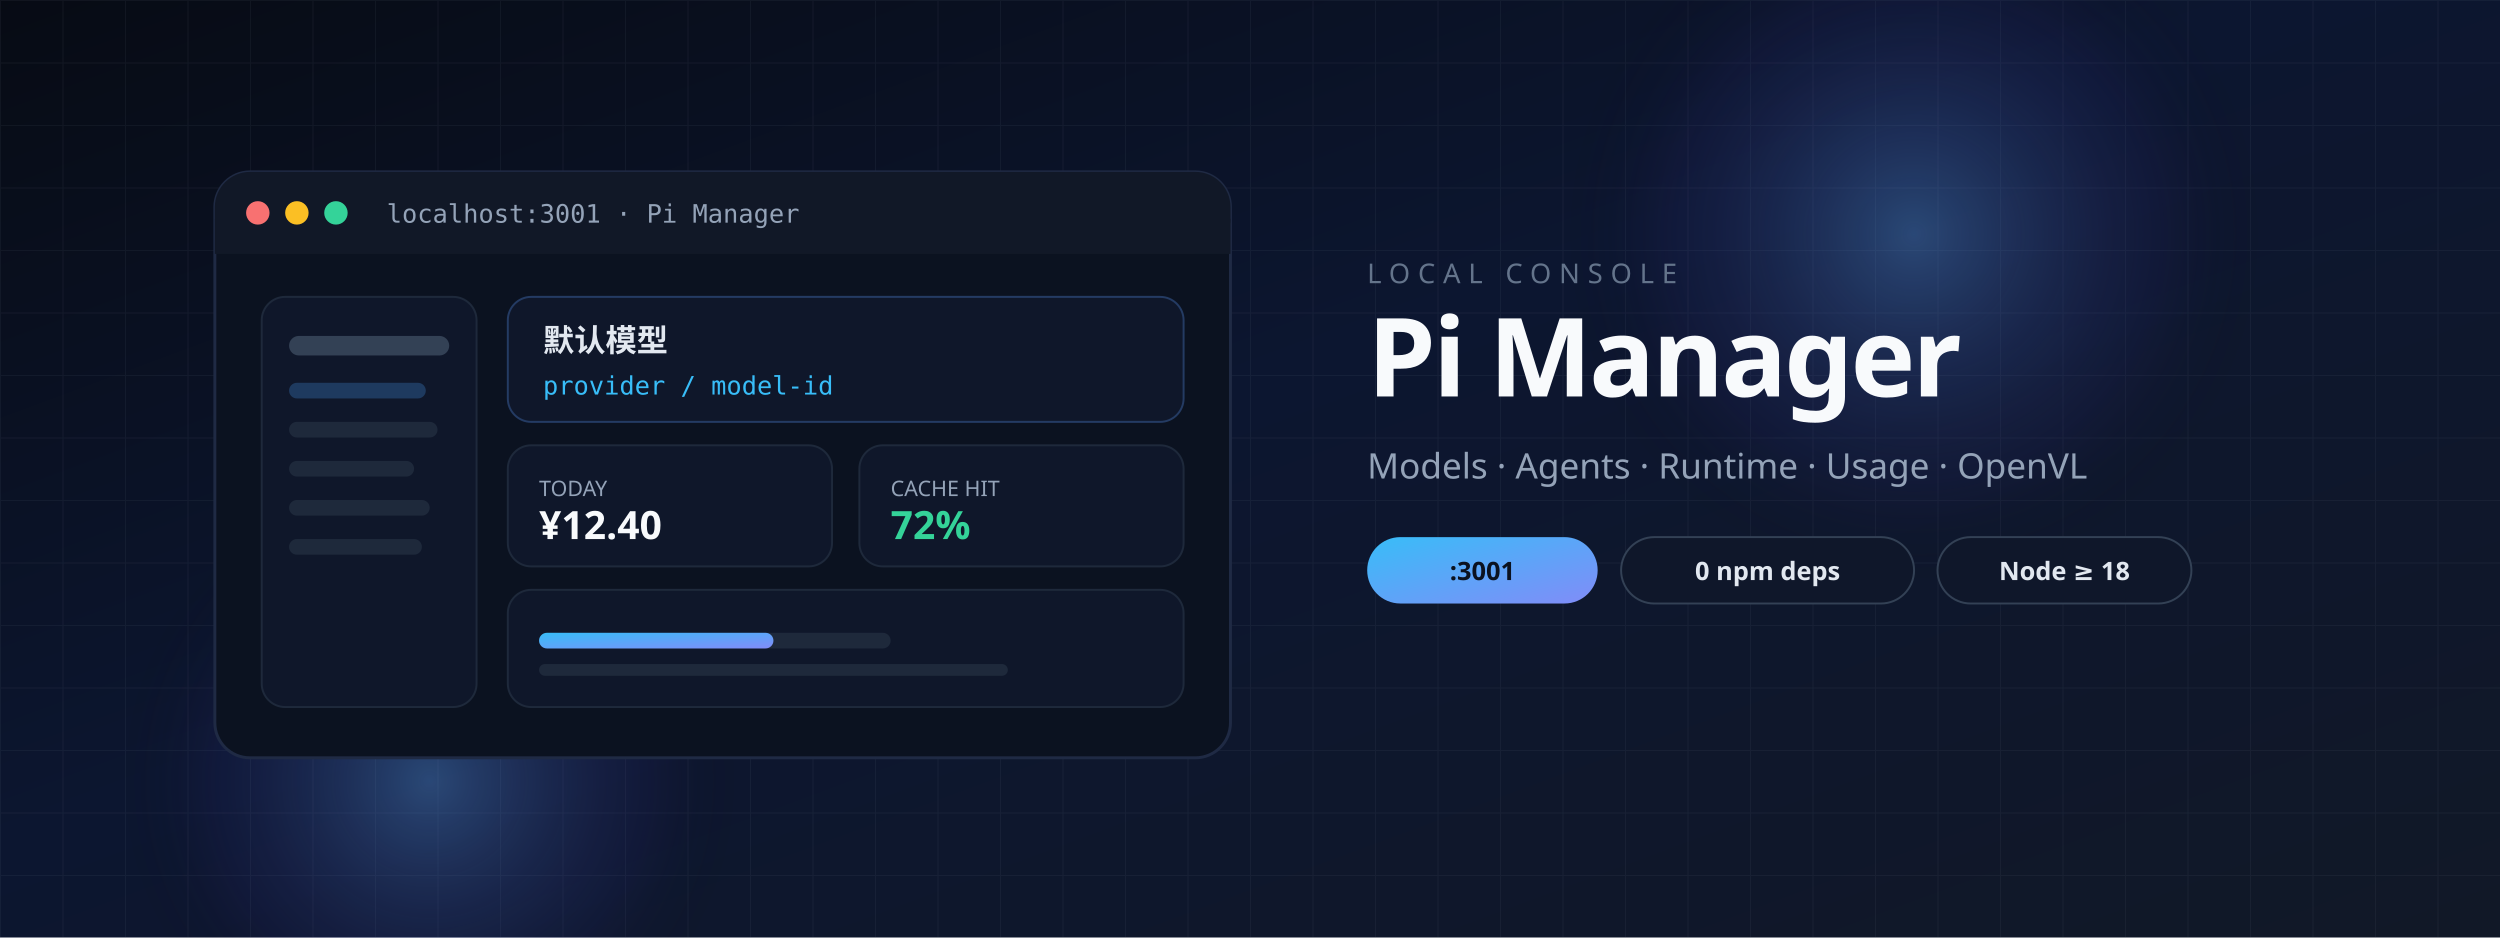
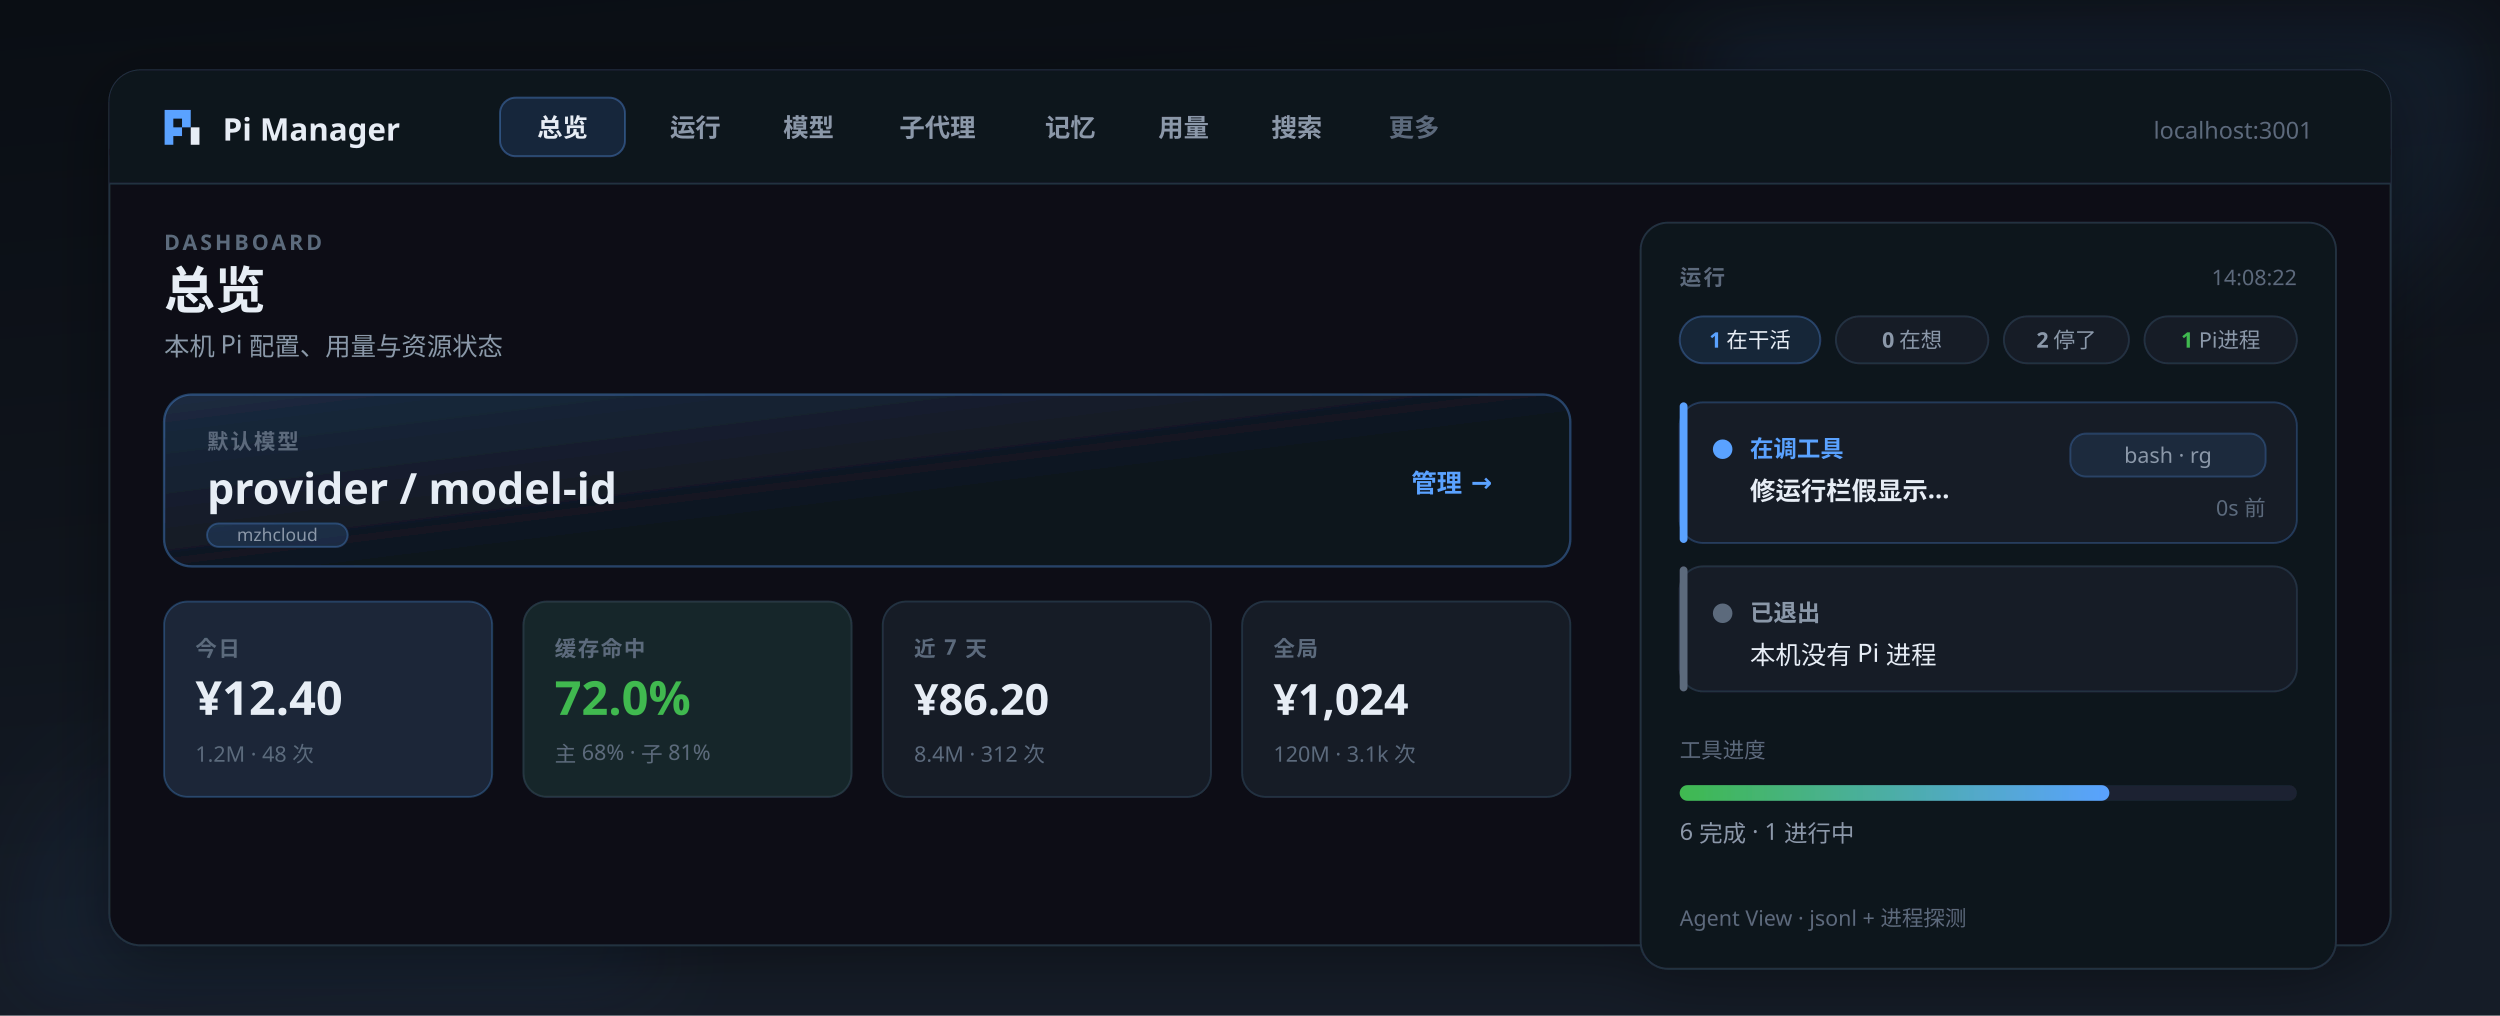
- <svg xmlns="http://www.w3.org/2000/svg" width="1280" height="480" viewBox="0 0 1280 480" role="img" aria-label="Pi Manager">
+ <svg xmlns="http://www.w3.org/2000/svg" width="1280" height="520" viewBox="0 0 1280 520" role="img" aria-label="Pi Manager">
  <defs>
-     <linearGradient id="bg" x1="0" y1="0" x2="1" y2="1">
-       <stop offset="0%" stop-color="#070b14" />
-       <stop offset="45%" stop-color="#0c1630" />
-       <stop offset="100%" stop-color="#111827" />
-     </linearGradient>
-     <linearGradient id="glow" x1="0" y1="0" x2="1" y2="0">
-       <stop offset="0%" stop-color="#38bdf8" stop-opacity="0" />
-       <stop offset="50%" stop-color="#60a5fa" stop-opacity="0.55" />
-       <stop offset="100%" stop-color="#a78bfa" stop-opacity="0" />
+     <linearGradient id="bg" x1="0" y1="0" x2="0.2" y2="1">
+       <stop offset="0%" stop-color="#0a0e14" />
+       <stop offset="55%" stop-color="#0f141c" />
+       <stop offset="100%" stop-color="#151c27" />
    </linearGradient>
    <linearGradient id="accent" x1="0" y1="0" x2="1" y2="1">
-       <stop offset="0%" stop-color="#38bdf8" />
-       <stop offset="100%" stop-color="#818cf8" />
+       <stop offset="0%" stop-color="#5aa2ff" />
+       <stop offset="100%" stop-color="#3d7fd6" />
    </linearGradient>
-     <radialGradient id="orb" cx="50%" cy="50%" r="50%">
-       <stop offset="0%" stop-color="#60a5fa" stop-opacity="0.35" />
-       <stop offset="70%" stop-color="#312e81" stop-opacity="0.12" />
-       <stop offset="100%" stop-color="#000" stop-opacity="0" />
-     </radialGradient>
-     <filter id="soft" x="-20%" y="-20%" width="140%" height="140%">
-       <feGaussianBlur stdDeviation="18" />
+     <linearGradient id="modelCard" x1="0" y1="0" x2="1" y2="1">
+       <stop offset="0%" stop-color="rgba(90,162,255,0.16)" />
+       <stop offset="60%" stop-color="rgba(90,162,255,0)" />
+     </linearGradient>
+     <linearGradient id="cacheFill" x1="0" y1="0" x2="1" y2="0">
+       <stop offset="0%" stop-color="#3fb950" />
+       <stop offset="100%" stop-color="#5aa2ff" />
+     </linearGradient>
+     <filter id="shadow1" x="-10%" y="-10%" width="120%" height="130%">
+       <feDropShadow dx="0" dy="8" stdDeviation="16" flood-color="#000" flood-opacity="0.35" />
    </filter>
-     <pattern id="grid" width="32" height="32" patternUnits="userSpaceOnUse">
-       <path d="M32 0H0V32" fill="none" stroke="#94a3b8" stroke-opacity="0.07" stroke-width="1" />
-     </pattern>
+     <filter id="softGlow" x="-30%" y="-30%" width="160%" height="160%">
+       <feGaussianBlur stdDeviation="24" />
+     </filter>
  </defs>
-   <rect width="1280" height="480" fill="url(#bg)" />
-   <rect width="1280" height="480" fill="url(#grid)" />
-   <circle cx="980" cy="120" r="180" fill="url(#orb)" />
-   <circle cx="220" cy="400" r="160" fill="url(#orb)" />
-   <rect x="0" y="210" width="1280" height="2" fill="url(#glow)" filter="url(#soft)" />
-   <g transform="translate(110,88)">
-     <rect width="520" height="300" rx="18" fill="#0b1220" stroke="#1f2a44" stroke-width="1.5" />
-     <rect width="520" height="42" rx="18" fill="#111827" />
-     <rect y="24" width="520" height="18" fill="#111827" />
-     <circle cx="22" cy="21" r="6" fill="#f87171" />
-     <circle cx="42" cy="21" r="6" fill="#fbbf24" />
-     <circle cx="62" cy="21" r="6" fill="#34d399" />
-     <text x="88" y="26" fill="#94a3b8" font-family="ui-monospace, SFMono-Regular, Menlo, Consolas, monospace" font-size="13">localhost:3001 · Pi Manager</text>
-     <g font-family="ui-sans-serif, system-ui, Segoe UI, sans-serif">
-       <rect x="24" y="64" width="110" height="210" rx="12" fill="#0f172a" stroke="#1e293b" />
-       <rect x="38" y="84" width="82" height="10" rx="5" fill="#334155" />
-       <rect x="38" y="108" width="70" height="8" rx="4" fill="#1e3a5f" />
-       <rect x="38" y="128" width="76" height="8" rx="4" fill="#1e293b" />
-       <rect x="38" y="148" width="64" height="8" rx="4" fill="#1e293b" />
-       <rect x="38" y="168" width="72" height="8" rx="4" fill="#1e293b" />
-       <rect x="38" y="188" width="68" height="8" rx="4" fill="#1e293b" />
-       <rect x="150" y="64" width="346" height="64" rx="12" fill="#0f172a" stroke="#243b63" />
-       <text x="168" y="92" fill="#e2e8f0" font-size="16" font-weight="700">默认模型</text>
-       <text x="168" y="114" fill="#38bdf8" font-size="13" font-family="ui-monospace, SFMono-Regular, Menlo, Consolas, monospace">provider / model-id</text>
-       <rect x="150" y="140" width="166" height="62" rx="12" fill="#0f172a" stroke="#1e293b" />
-       <text x="166" y="166" fill="#94a3b8" font-size="11">TODAY</text>
-       <text x="166" y="188" fill="#f8fafc" font-size="20" font-weight="700">¥12.40</text>
-       <rect x="330" y="140" width="166" height="62" rx="12" fill="#0f172a" stroke="#1e293b" />
-       <text x="346" y="166" fill="#94a3b8" font-size="11">CACHE HIT</text>
-       <text x="346" y="188" fill="#34d399" font-size="20" font-weight="700">72%</text>
-       <rect x="150" y="214" width="346" height="60" rx="12" fill="#0f172a" stroke="#1e293b" />
-       <rect x="166" y="236" width="180" height="8" rx="4" fill="#1e293b" />
-       <rect x="166" y="236" width="120" height="8" rx="4" fill="url(#accent)" />
-       <rect x="166" y="252" width="240" height="6" rx="3" fill="#1e293b" />
+   <rect width="1280" height="520" fill="url(#bg)" />
+   <circle cx="1080" cy="-20" r="220" fill="#5aa2ff" opacity="0.08" filter="url(#softGlow)" />
+   <circle cx="160" cy="540" r="180" fill="#3d7fd6" opacity="0.06" filter="url(#softGlow)" />
+   <g transform="translate(56,36)" filter="url(#shadow1)">
+     <rect width="1168" height="448" rx="16" fill="#0a0e14" stroke="#243041" stroke-width="1" />
+     <rect width="1168" height="58" rx="16" fill="#0f141c" />
+     <rect y="40" width="1168" height="18" fill="#0f141c" />
+     <line x1="0" y1="58" x2="1168" y2="58" stroke="#243041" stroke-width="1" />
+     <g transform="translate(22,14) scale(0.038)">
+       <path fill="#5aa2ff" fill-rule="evenodd" d="         M165.29 165.29         H517.36 V400 H400 V517.36 H282.65 V634.72 H165.29 Z         M282.65 282.65 V400 H400 V282.65 Z       " />
+       <path fill="#e7edf5" d="M517.36 400 H634.72 V634.72 H517.36 Z" />
    </g>
-   </g>
-   <g transform="translate(700,145)" font-family="ui-sans-serif, system-ui, Segoe UI, sans-serif">
-     <text x="0" y="0" fill="#64748b" font-size="14" letter-spacing="4">LOCAL CONSOLE</text>
-     <text x="0" y="58" fill="#f8fafc" font-size="56" font-weight="800" letter-spacing="-1.5">Pi Manager</text>
-     <text x="0" y="100" fill="#94a3b8" font-size="18">Models · Agents · Runtime · Usage · OpenVL</text>
-     <g transform="translate(0,130)">
-       <rect width="118" height="34" rx="17" fill="url(#accent)" />
-       <text x="59" y="22" text-anchor="middle" fill="#0b1220" font-size="13" font-weight="700">:3001</text>
-       <rect x="130" y="0" width="150" height="34" rx="17" fill="#0f172a" stroke="#334155" />
-       <text x="205" y="22" text-anchor="middle" fill="#e2e8f0" font-size="13" font-weight="600">0 npm deps</text>
-       <rect x="292" y="0" width="130" height="34" rx="17" fill="#0f172a" stroke="#334155" />
-       <text x="357" y="22" text-anchor="middle" fill="#e2e8f0" font-size="13" font-weight="600">Node ≥ 18</text>
+     <text x="58" y="36" fill="#e7edf5" font-family="Segoe UI, Microsoft YaHei, system-ui, sans-serif" font-size="16" font-weight="700">Pi Manager</text>
+     <g font-family="Segoe UI, Microsoft YaHei, system-ui, sans-serif" font-size="13" font-weight="600">
+       <rect x="200" y="14" width="64" height="30" rx="8" fill="rgba(90,162,255,0.14)" stroke="rgba(90,162,255,0.35)" />
+       <text x="232" y="34" text-anchor="middle" fill="#e7edf5">总览</text>
+       <text x="300" y="34" text-anchor="middle" fill="#8b98a9">运行</text>
+       <text x="358" y="34" text-anchor="middle" fill="#8b98a9">模型</text>
+       <text x="424" y="34" text-anchor="middle" fill="#8b98a9">子代理</text>
+       <text x="492" y="34" text-anchor="middle" fill="#8b98a9">记忆</text>
+       <text x="550" y="34" text-anchor="middle" fill="#8b98a9">用量</text>
+       <text x="608" y="34" text-anchor="middle" fill="#8b98a9">搜索</text>
+       <text x="668" y="34" text-anchor="middle" fill="#5c6a7c">更多</text>
+     </g>
+     <text x="1128" y="35" text-anchor="end" fill="#5c6a7c" font-family="Segoe UI, Microsoft YaHei, system-ui, sans-serif" font-size="12">localhost:3001</text>
+     <g transform="translate(28,78)" font-family="Segoe UI, Microsoft YaHei, system-ui, sans-serif">
+       <text x="0" y="14" fill="#5c6a7c" font-size="11" font-weight="700" letter-spacing="1.5">DASHBOARD</text>
+       <text x="0" y="44" fill="#e7edf5" font-size="26" font-weight="750">总览</text>
+       <text x="0" y="68" fill="#8b98a9" font-size="13">本机 Pi 配置、用量与资源状态</text>
+       <g transform="translate(0,88)">
+         <rect width="720" height="88" rx="14" fill="#0f141c" stroke="rgba(90,162,255,0.35)" stroke-width="1.2" />
+         <rect width="720" height="88" rx="14" fill="url(#modelCard)" />
+         <text x="22" y="28" fill="#5c6a7c" font-size="11" font-weight="700" letter-spacing="1">默认模型</text>
+         <text x="22" y="56" fill="#e7edf5" font-size="22" font-weight="750">provider / model-id</text>
+         <rect x="22" y="66" width="72" height="12" rx="6" fill="rgba(90,162,255,0.15)" stroke="rgba(90,162,255,0.3)" />
+         <text x="58" y="75" text-anchor="middle" fill="#8b98a9" font-size="9">mzhcloud</text>
+         <text x="680" y="50" text-anchor="end" fill="#5aa2ff" font-size="13" font-weight="650">管理 →</text>
+       </g>
+       <g transform="translate(0,194)">
+         <g>
+           <rect width="168" height="100" rx="12" fill="#151c27" stroke="rgba(90,162,255,0.28)" />
+           <rect width="168" height="100" rx="12" fill="rgba(90,162,255,0.08)" />
+           <text x="16" y="28" fill="#5c6a7c" font-size="11" font-weight="700" letter-spacing="0.8">今日</text>
+           <text x="16" y="58" fill="#e7edf5" font-size="24" font-weight="750">¥12.40</text>
+           <text x="16" y="82" fill="#5c6a7c" font-size="11">1.2M · 48 次</text>
+         </g>
+         <g transform="translate(184,0)">
+           <rect width="168" height="100" rx="12" fill="#151c27" stroke="#243041" />
+           <rect width="168" height="100" rx="12" fill="rgba(63,185,80,0.08)" />
+           <text x="16" y="28" fill="#5c6a7c" font-size="11" font-weight="700" letter-spacing="0.8">缓存命中</text>
+           <text x="16" y="58" fill="#3fb950" font-size="24" font-weight="750">72.0%</text>
+           <text x="16" y="82" fill="#5c6a7c" font-size="11">主 68% · 子 81%</text>
+         </g>
+         <g transform="translate(368,0)">
+           <rect width="168" height="100" rx="12" fill="#151c27" stroke="#243041" />
+           <text x="16" y="28" fill="#5c6a7c" font-size="11" font-weight="700" letter-spacing="0.8">近 7 天</text>
+           <text x="16" y="58" fill="#e7edf5" font-size="22" font-weight="750">¥86.20</text>
+           <text x="16" y="82" fill="#5c6a7c" font-size="11">8.4M · 312 次</text>
+         </g>
+         <g transform="translate(552,0)">
+           <rect width="168" height="100" rx="12" fill="#151c27" stroke="#243041" />
+           <text x="16" y="28" fill="#5c6a7c" font-size="11" font-weight="700" letter-spacing="0.8">全局</text>
+           <text x="16" y="58" fill="#e7edf5" font-size="22" font-weight="750">¥1,024</text>
+           <text x="16" y="82" fill="#5c6a7c" font-size="11">120M · 3.1k 次</text>
+         </g>
+       </g>
+       <g transform="translate(756,0)">
+         <rect width="356" height="382" rx="14" fill="#0f141c" stroke="#243041" />
+         <text x="20" y="32" fill="#5c6a7c" font-size="11" font-weight="700" letter-spacing="1.2">运行</text>
+         <text x="336" y="32" text-anchor="end" fill="#5c6a7c" font-size="11">14:08:22</text>
+         <rect x="20" y="48" width="72" height="24" rx="12" fill="rgba(90,162,255,0.12)" stroke="rgba(90,162,255,0.3)" />
+         <text x="56" y="64" text-anchor="middle" fill="#e7edf5" font-size="11">
+           <tspan font-weight="700" fill="#5aa2ff">1</tspan> 在干活</text>
+         <rect x="100" y="48" width="78" height="24" rx="12" fill="#151c27" stroke="#243041" />
+         <text x="139" y="64" text-anchor="middle" fill="#8b98a9" font-size="11">
+           <tspan font-weight="700">0</tspan> 在想</text>
+         <rect x="186" y="48" width="64" height="24" rx="12" fill="#151c27" stroke="#243041" />
+         <text x="218" y="64" text-anchor="middle" fill="#8b98a9" font-size="11">
+           <tspan font-weight="700">2</tspan> 停了</text>
+         <rect x="258" y="48" width="78" height="24" rx="12" fill="#151c27" stroke="#243041" />
+         <text x="297" y="64" text-anchor="middle" fill="#8b98a9" font-size="11">
+           <tspan font-weight="700" fill="#3fb950">1</tspan> Pi进程</text>
+         <g transform="translate(20,92)">
+           <rect width="316" height="72" rx="12" fill="#151c27" stroke="rgba(90,162,255,0.25)" />
+           <rect x="0" y="0" width="4" height="72" rx="2" fill="#5aa2ff" />
+           <circle cx="22" cy="24" r="5" fill="#5aa2ff" />
+           <text x="36" y="28" fill="#5aa2ff" font-size="12" font-weight="650">在调工具</text>
+           <text x="36" y="50" fill="#e7edf5" font-size="13" font-weight="650">修运行栏假显示…</text>
+           <rect x="200" y="16" width="100" height="22" rx="8" fill="rgba(90,162,255,0.1)" stroke="rgba(90,162,255,0.25)" />
+           <text x="250" y="31" text-anchor="middle" fill="#8b98a9" font-size="11">bash · rg</text>
+           <text x="300" y="58" text-anchor="end" fill="#5c6a7c" font-size="11">0s 前</text>
+         </g>
+         <g transform="translate(20,176)">
+           <rect width="316" height="64" rx="12" fill="#151c27" stroke="#243041" />
+           <rect x="0" y="0" width="4" height="64" rx="2" fill="#5c6a7c" />
+           <circle cx="22" cy="24" r="5" fill="#5c6a7c" />
+           <text x="36" y="28" fill="#8b98a9" font-size="12" font-weight="650">已退出</text>
+           <text x="36" y="50" fill="#e7edf5" font-size="13">本机没有 Pi 进程</text>
+         </g>
+         <g transform="translate(20,260)">
+           <text x="0" y="14" fill="#5c6a7c" font-size="11">工具进度</text>
+           <rect y="28" width="316" height="8" rx="4" fill="#1b2431" />
+           <rect y="28" width="220" height="8" rx="4" fill="url(#cacheFill)" />
+           <text x="0" y="56" fill="#8b98a9" font-size="12">6 完成 · 1 进行中</text>
+         </g>
+         <text x="20" y="360" fill="#5c6a7c" font-size="11">Agent View · jsonl + 进程探测</text>
+       </g>
    </g>
  </g>
</svg>
